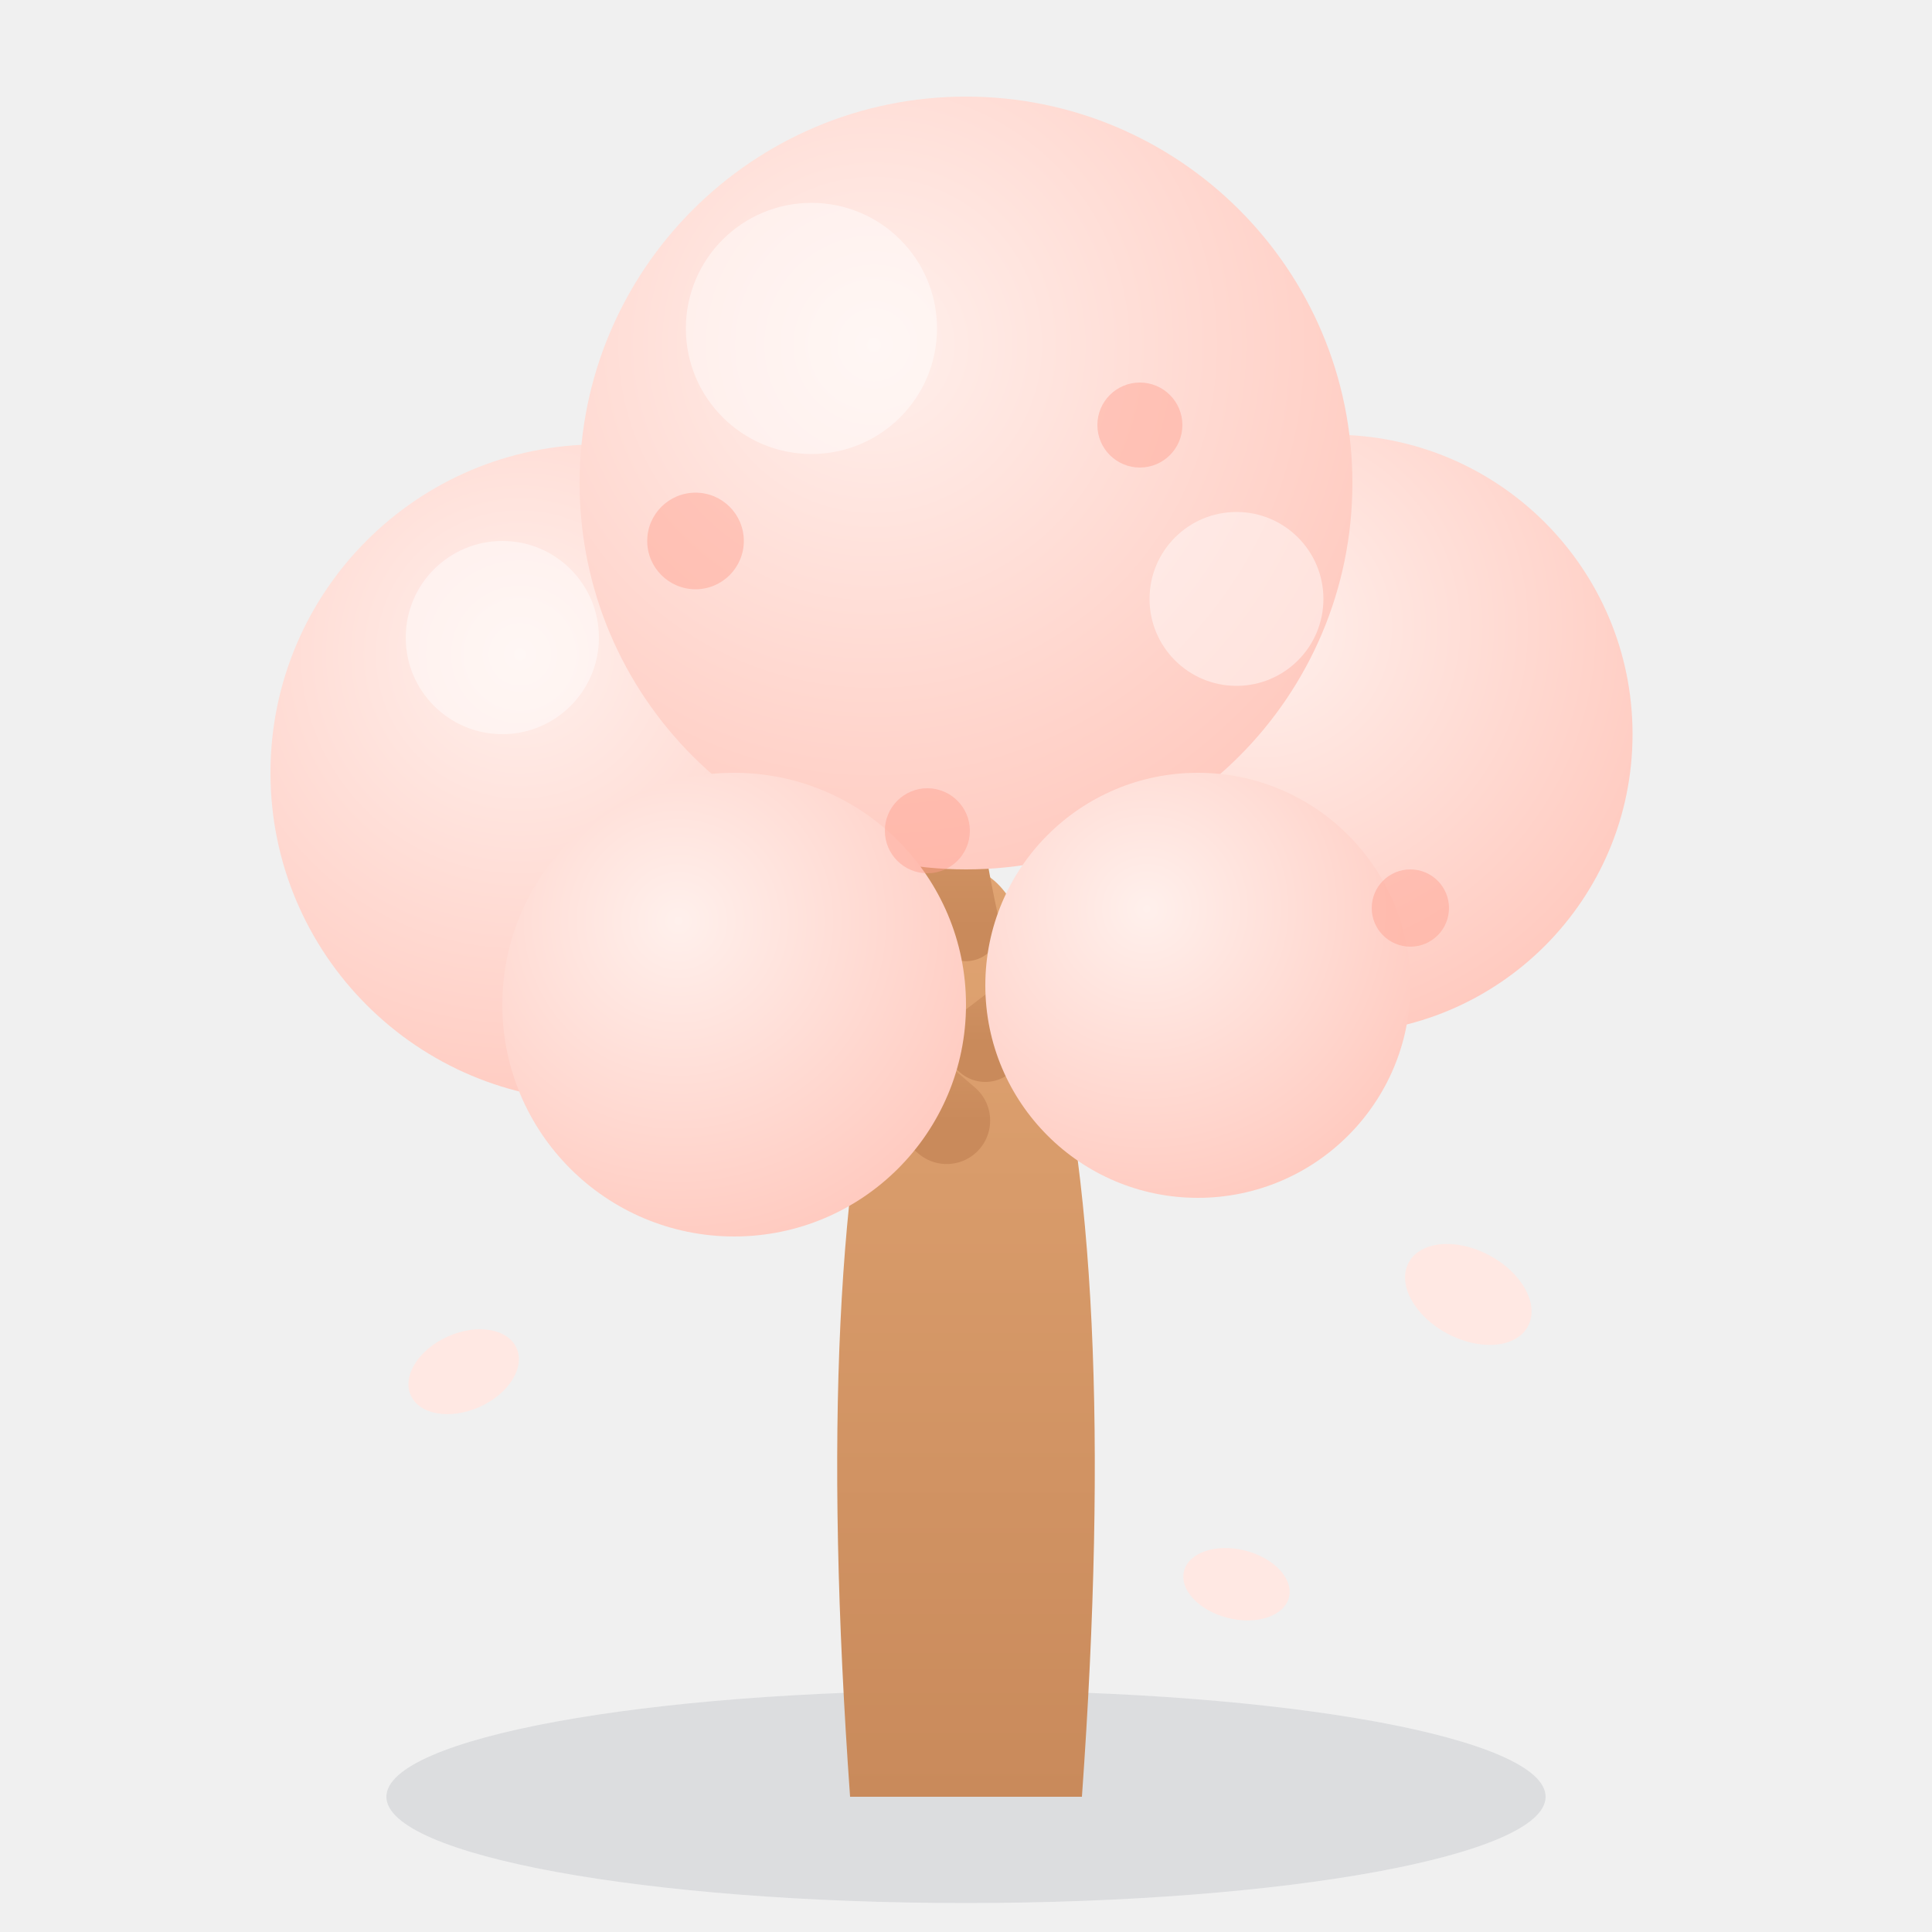
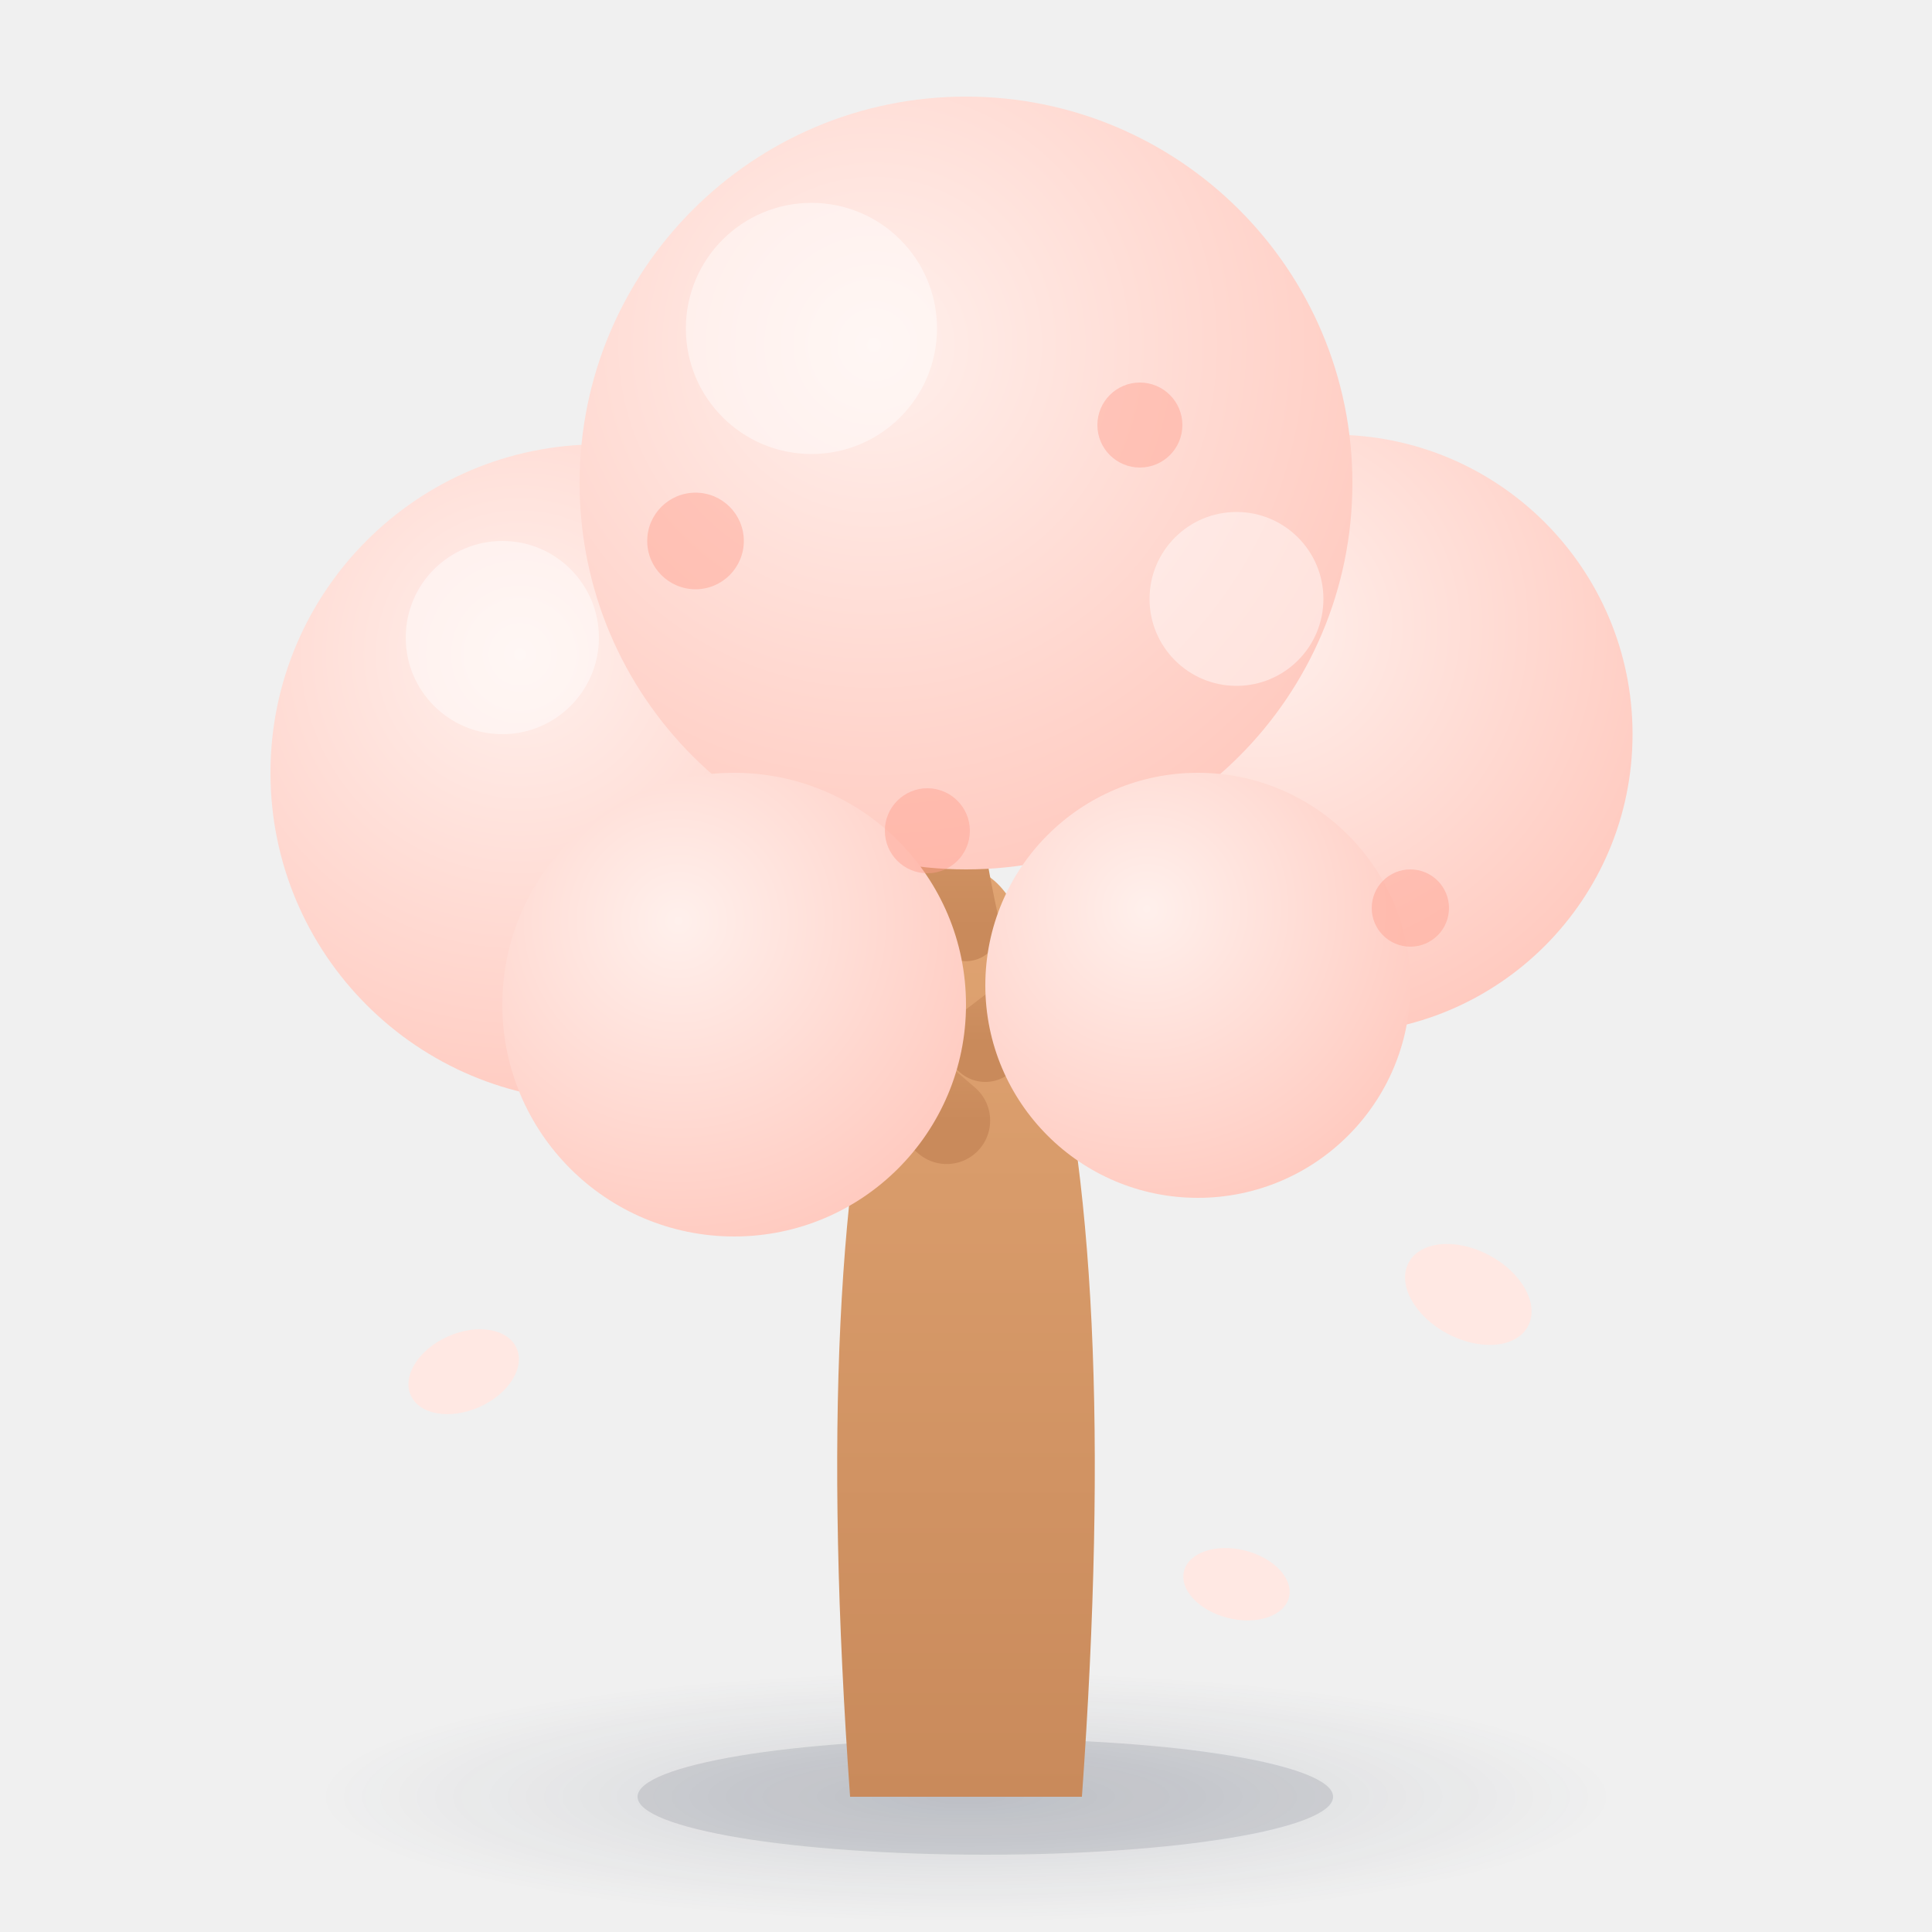
<svg xmlns="http://www.w3.org/2000/svg" viewBox="0 0 200 200" width="200" height="200">
  <defs>
    <radialGradient id="blossomCloud" cx="0.38" cy="0.32" r="0.78">
      <stop offset="0" stop-color="#FFF0EC" />
      <stop offset="1" stop-color="#FFC7BC" />
+     </radialGradient>
+     <radialGradient id="softShadow" cx="0.5" cy="0.5" r="0.5">
+       <stop offset="0" stop-color="#243047" stop-opacity="0.14" />
+       <stop offset="1" stop-color="#243047" stop-opacity="0" />
    </radialGradient>
    <linearGradient id="woodGradV" x1="0" y1="0" x2="0" y2="1">
      <stop offset="0" stop-color="#E0A472" />
      <stop offset="1" stop-color="#C98A5B" />
    </linearGradient>
  </defs>
  <g id="item-blossomTree">
-     <ellipse cx="100" cy="186" rx="60" ry="11" fill="#243047" opacity="0.1" />
+     <ellipse cx="100" cy="186" rx="68" ry="13" fill="url(#softShadow)" />
+     <ellipse cx="102" cy="186" rx="36" ry="6" fill="#243047" opacity="0.13" />
    <path d="M 88 186 q -4 -56 4 -84 q 3 -12 8 -12 q 5 0 8 12 q 8 28 4 84 Z" fill="url(#woodGradV)" />
    <g stroke="url(#woodGradV)" stroke-linecap="round" fill="none">
      <path d="M 98 116 q -16 -14 -30 -20" stroke-width="9" />
      <path d="M 102 108 q 18 -14 32 -18" stroke-width="8" />
      <path d="M 100 96 q -4 -18 -2 -28" stroke-width="7" />
    </g>
    <circle cx="62" cy="80" r="34" fill="url(#blossomCloud)" />
    <circle cx="138" cy="76" r="31" fill="url(#blossomCloud)" />
    <circle cx="100" cy="50" r="40" fill="url(#blossomCloud)" />
    <circle cx="76" cy="104" r="24" fill="url(#blossomCloud)" />
    <circle cx="124" cy="102" r="22" fill="url(#blossomCloud)" />
    <g fill="#FFFFFF" opacity="0.45">
      <circle cx="84" cy="34" r="13" />
      <circle cx="52" cy="66" r="10" />
      <circle cx="128" cy="62" r="9" />
    </g>
    <g fill="#FF9F8F" opacity="0.45">
      <circle cx="72" cy="56" r="5" />
      <circle cx="118" cy="44" r="4.4" />
      <circle cx="96" cy="86" r="4.4" />
      <circle cx="146" cy="94" r="4" />
    </g>
    <g fill="#FFE8E3">
      <ellipse cx="152" cy="134" rx="7" ry="4.6" transform="rotate(28 152 134)" />
      <ellipse cx="48" cy="142" rx="6" ry="4" transform="rotate(-24 48 142)" />
      <ellipse cx="128" cy="164" rx="5.6" ry="3.6" transform="rotate(14 128 164)" />
    </g>
  </g>
</svg>
